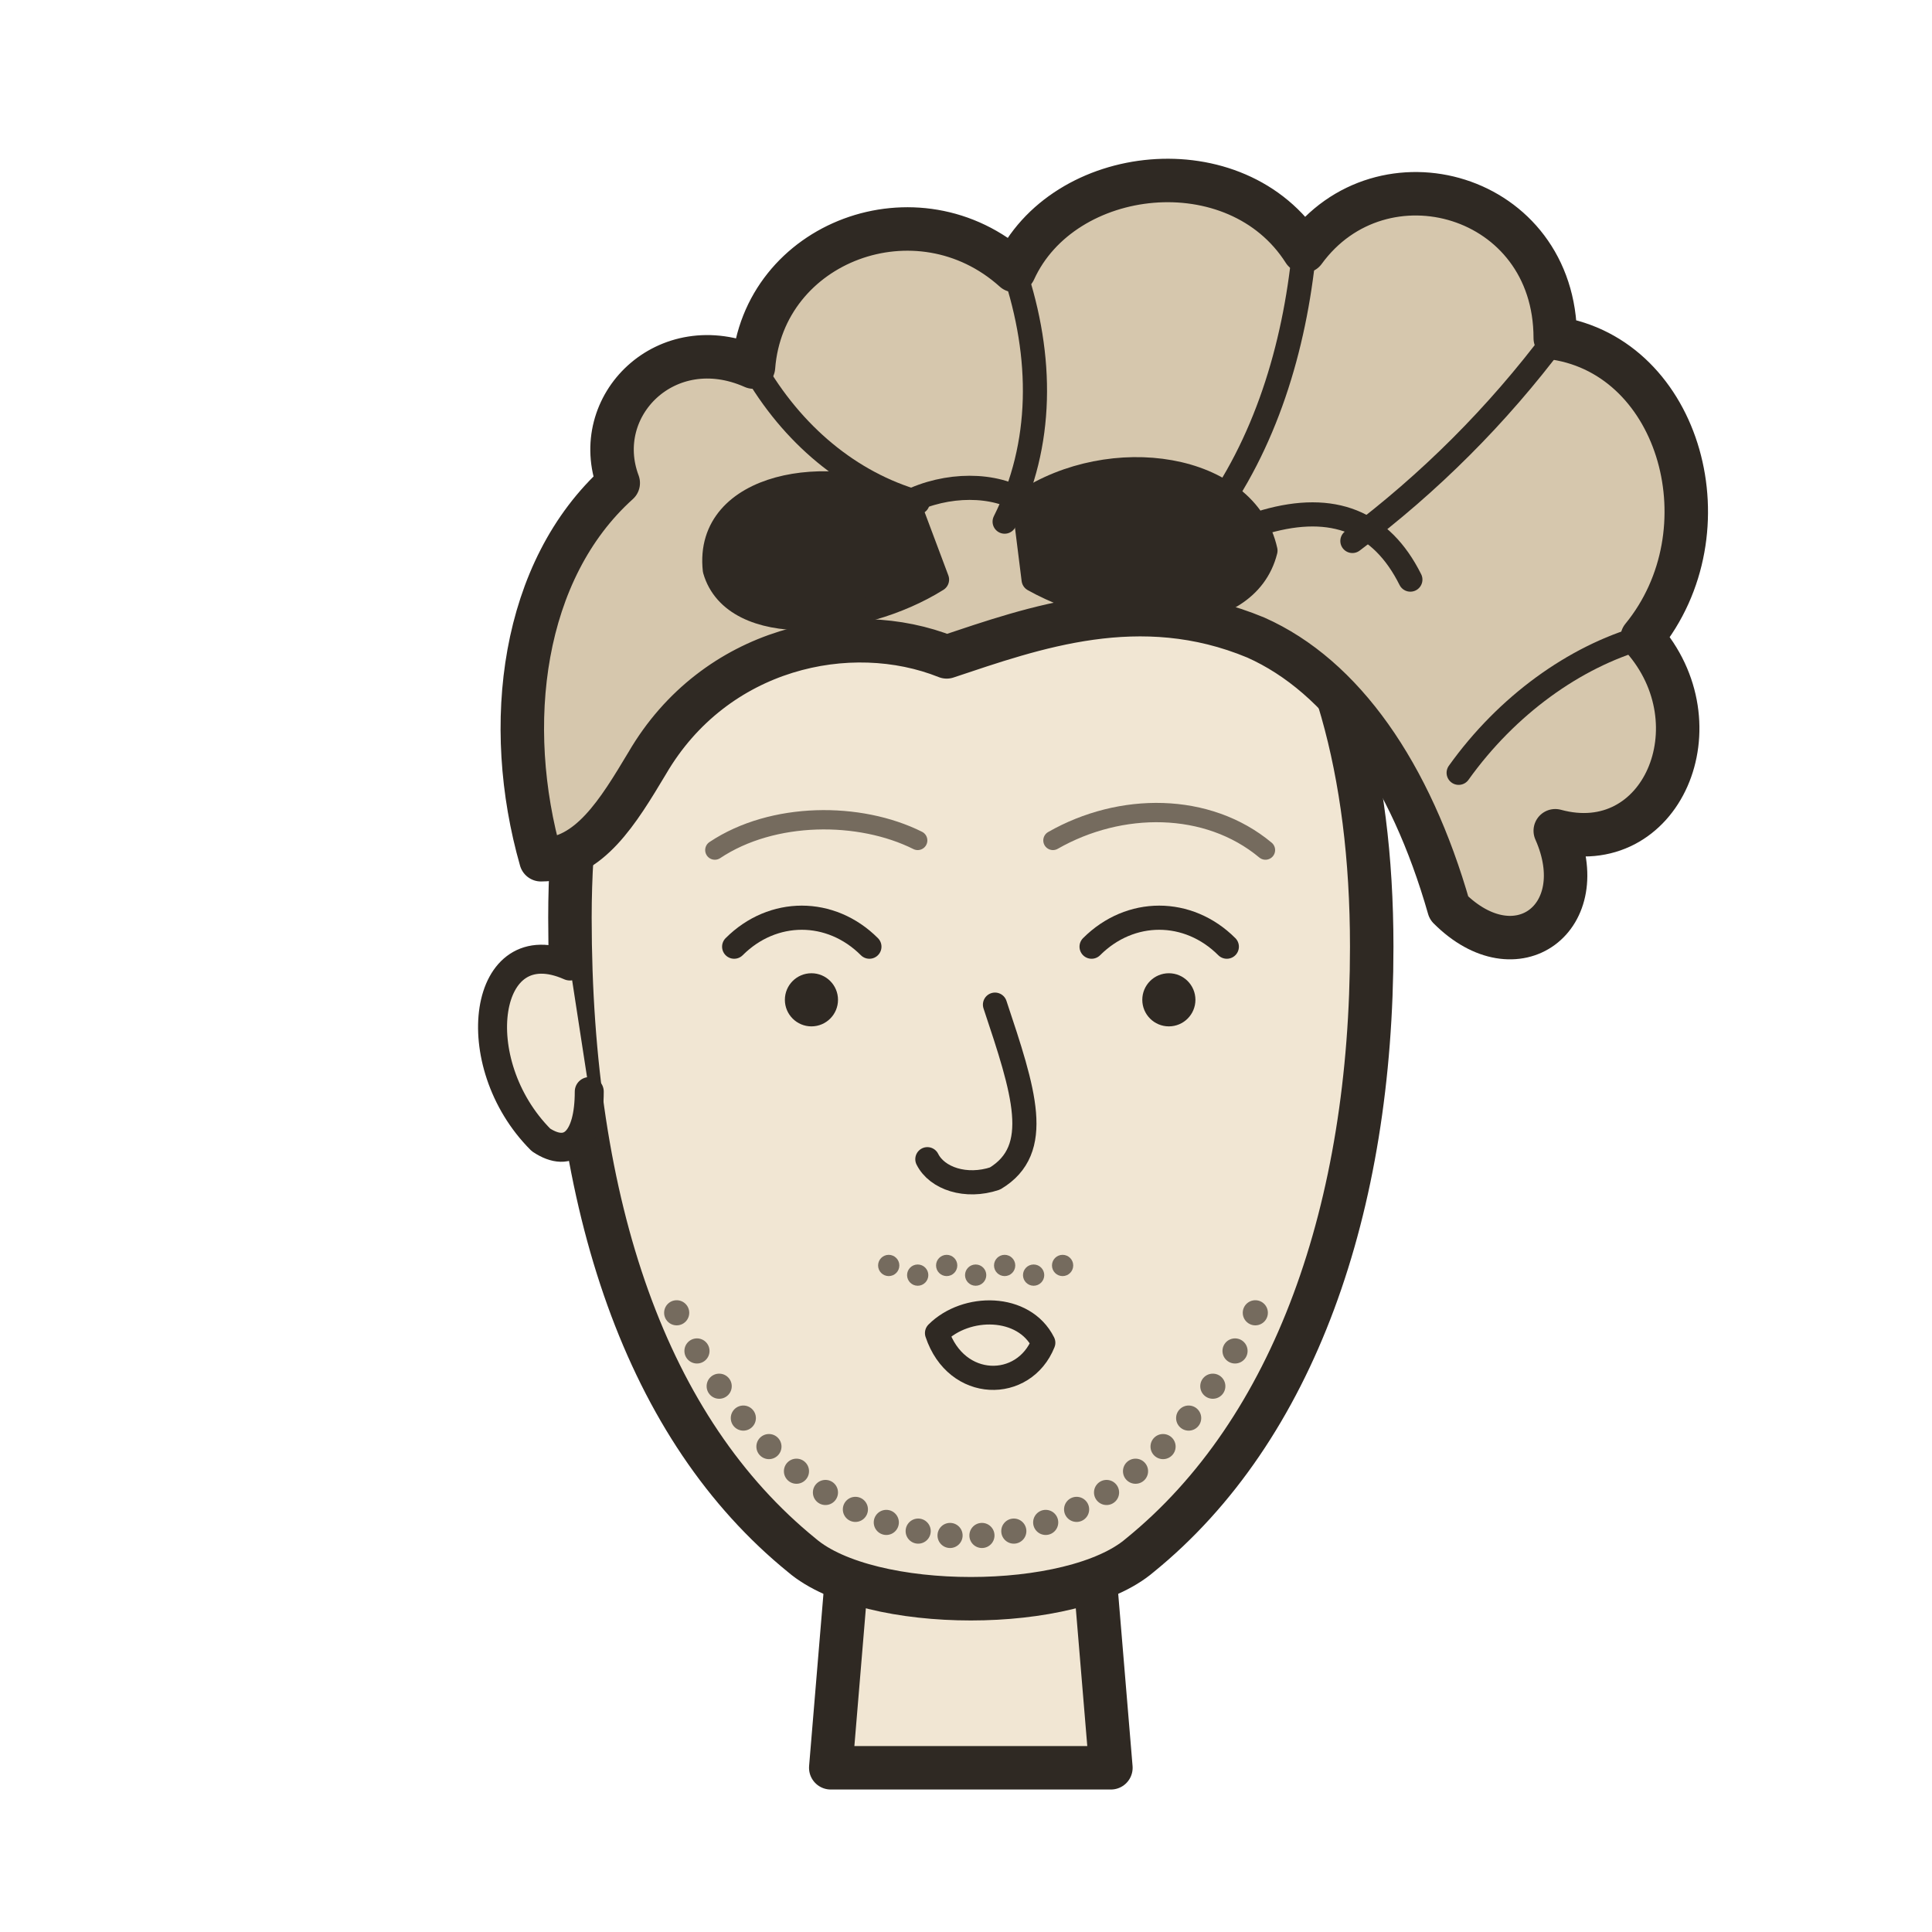
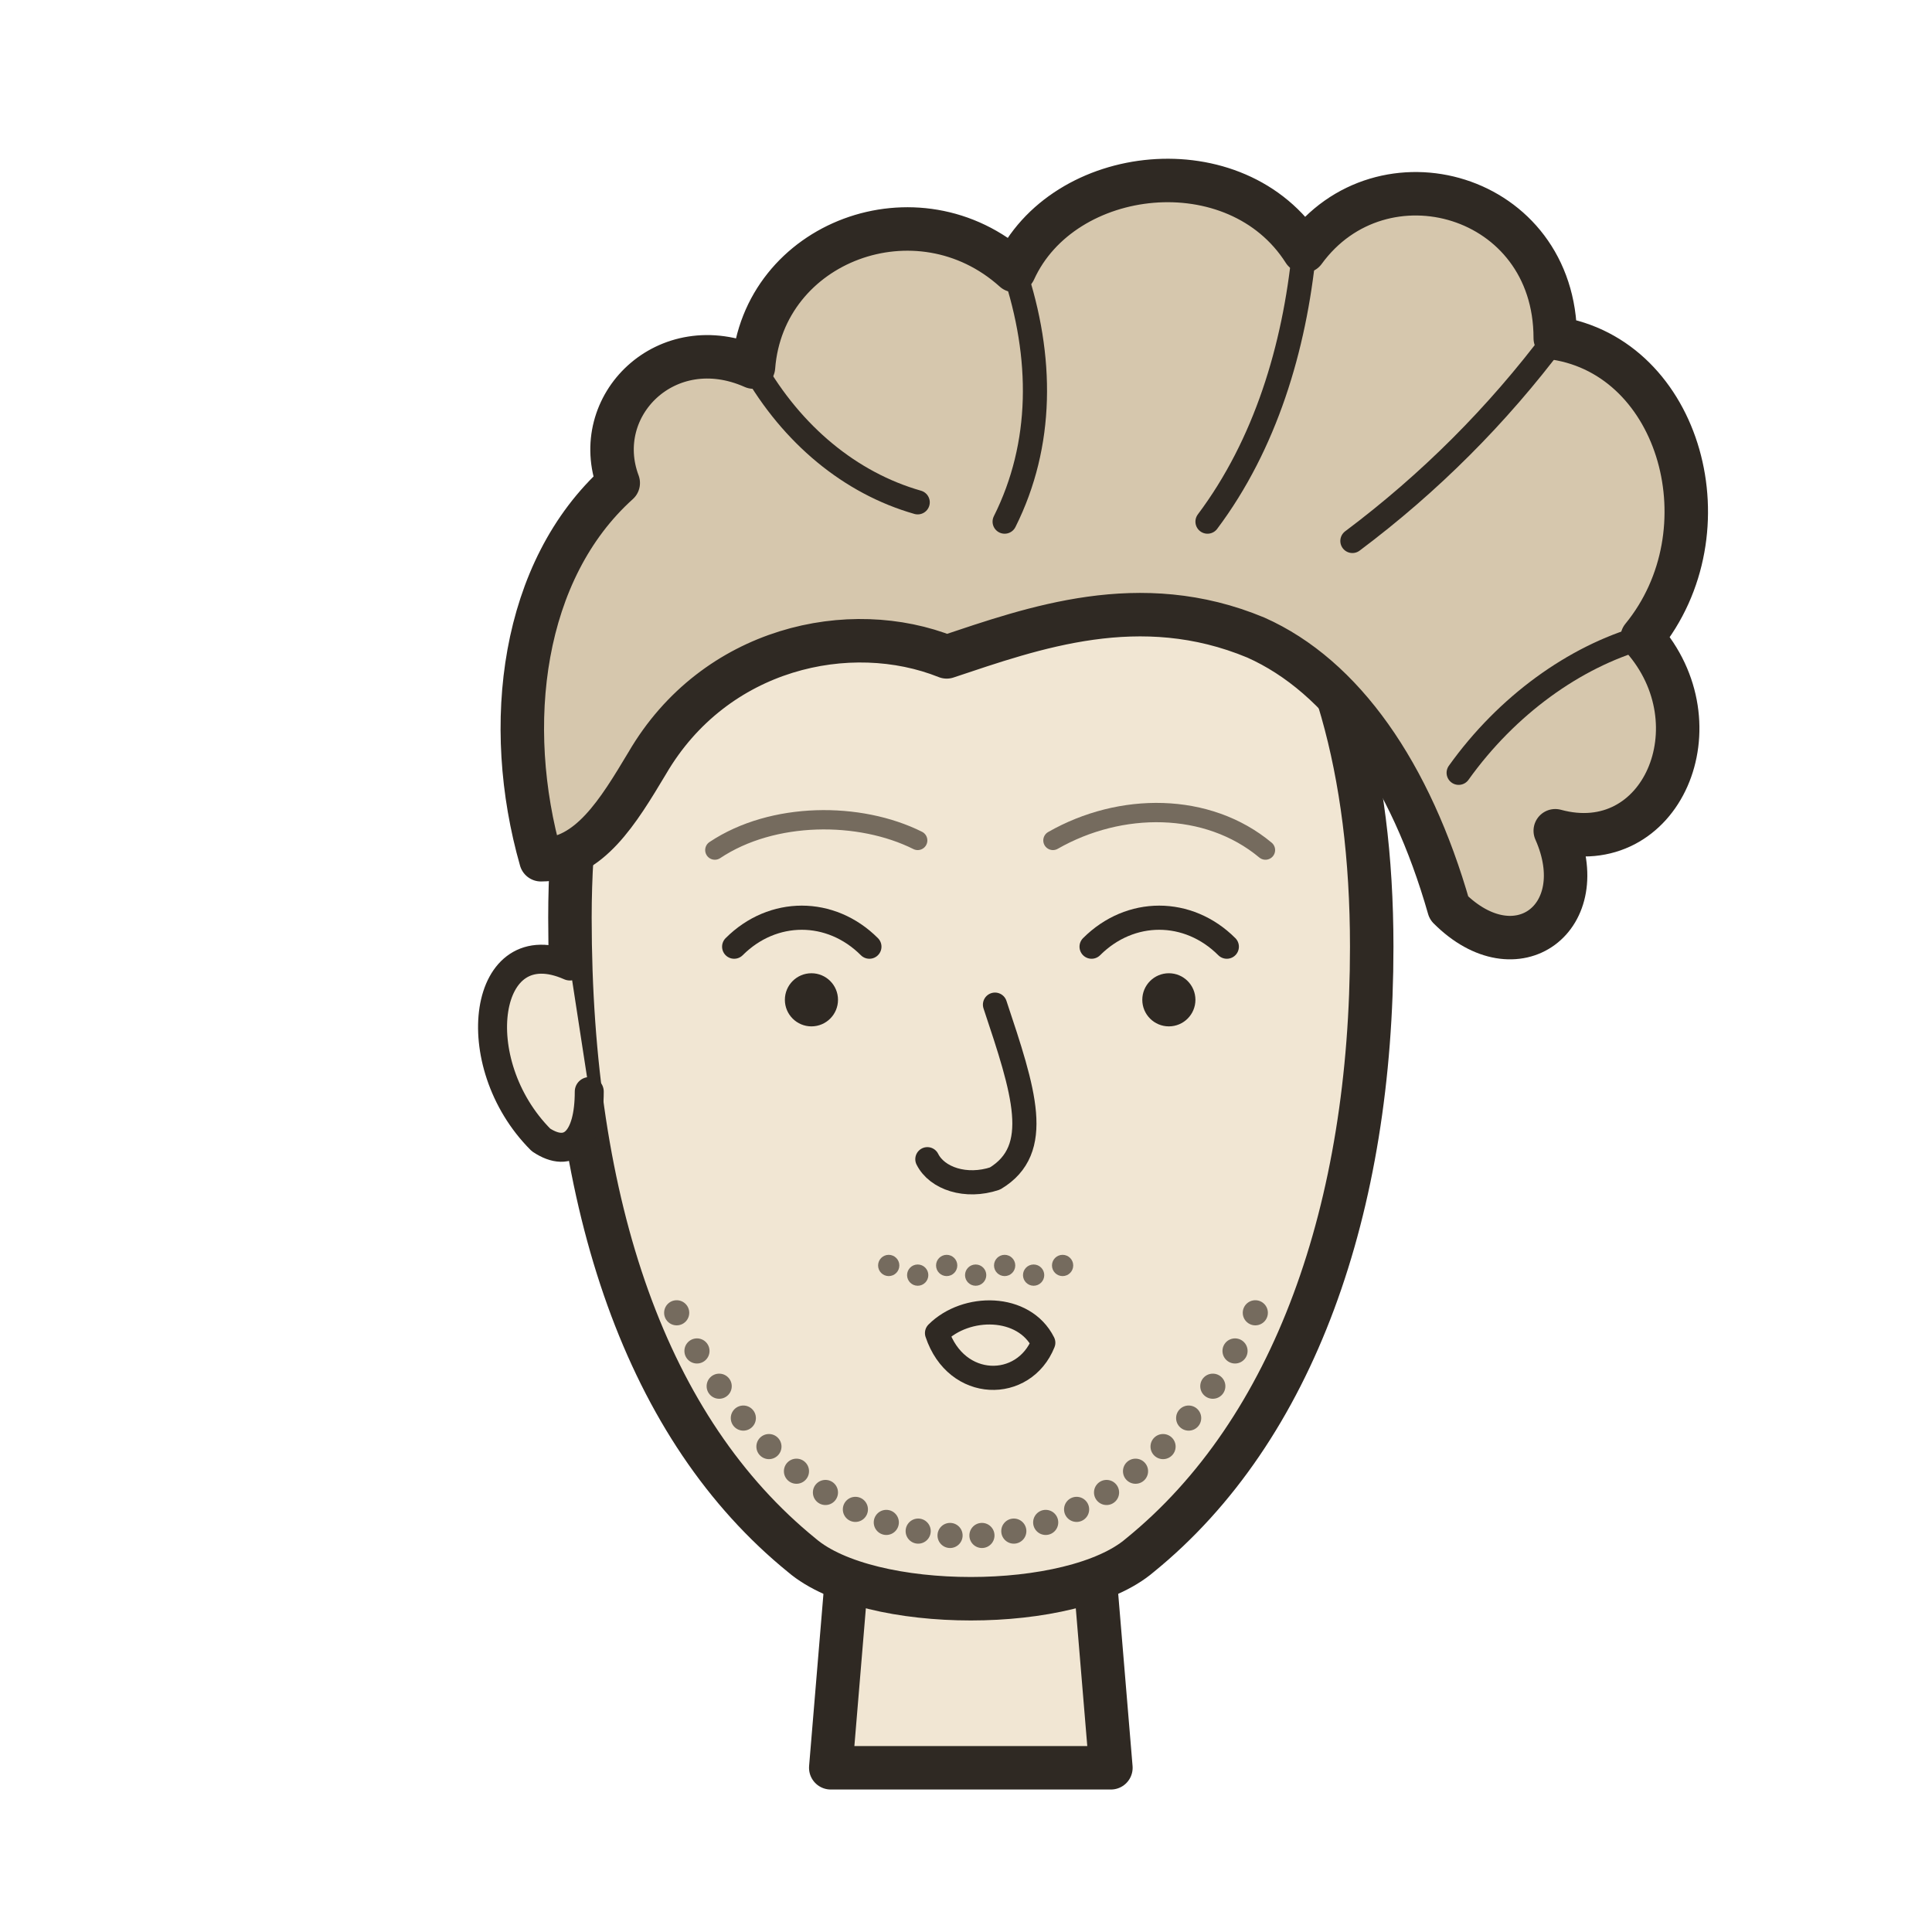
<svg xmlns="http://www.w3.org/2000/svg" width="400" height="400" viewBox="0 0 400 400">
  <path d="M 176 318 L 172 366 L 230 366 L 226 318 Z" fill="#f1e6d3" stroke="#2f2923" stroke-width="9" stroke-linecap="round" stroke-linejoin="round" />
  <path d="M 118 190 C 118 120, 152 84, 200 84 C 250 84, 284 122, 284 196 C 284 250, 268 296, 236 322 C 222 334, 180 334, 166 322 C 134 296, 118 250, 118 190 Z" fill="#f1e6d3" stroke="#2f2923" stroke-width="9" stroke-linecap="round" stroke-linejoin="round" />
  <path d="M 118 200 C 100 192, 96 220, 112 236 C 118 240, 122 236, 122 226" fill="#f1e6d3" stroke="#2f2923" stroke-width="6" stroke-linecap="round" stroke-linejoin="round" />
  <circle cx="259.9" cy="271.8" r="2.6" fill="#756b5e" stroke="none" stroke-width="0" />
  <circle cx="255.7" cy="279.7" r="2.6" fill="#756b5e" stroke="none" stroke-width="0" />
  <circle cx="251.1" cy="287.0" r="2.6" fill="#756b5e" stroke="none" stroke-width="0" />
  <circle cx="246.1" cy="293.6" r="2.6" fill="#756b5e" stroke="none" stroke-width="0" />
  <circle cx="240.8" cy="299.5" r="2.6" fill="#756b5e" stroke="none" stroke-width="0" />
  <circle cx="235.1" cy="304.6" r="2.6" fill="#756b5e" stroke="none" stroke-width="0" />
  <circle cx="229.1" cy="309.0" r="2.6" fill="#756b5e" stroke="none" stroke-width="0" />
  <circle cx="222.9" cy="312.5" r="2.6" fill="#756b5e" stroke="none" stroke-width="0" />
  <circle cx="216.5" cy="315.2" r="2.6" fill="#756b5e" stroke="none" stroke-width="0" />
  <circle cx="209.9" cy="317.0" r="2.6" fill="#756b5e" stroke="none" stroke-width="0" />
  <circle cx="203.3" cy="317.9" r="2.6" fill="#756b5e" stroke="none" stroke-width="0" />
  <circle cx="196.7" cy="317.9" r="2.6" fill="#756b5e" stroke="none" stroke-width="0" />
  <circle cx="190.1" cy="317.0" r="2.6" fill="#756b5e" stroke="none" stroke-width="0" />
  <circle cx="183.5" cy="315.2" r="2.6" fill="#756b5e" stroke="none" stroke-width="0" />
  <circle cx="177.1" cy="312.5" r="2.6" fill="#756b5e" stroke="none" stroke-width="0" />
  <circle cx="170.9" cy="309.0" r="2.6" fill="#756b5e" stroke="none" stroke-width="0" />
  <circle cx="164.9" cy="304.6" r="2.6" fill="#756b5e" stroke="none" stroke-width="0" />
  <circle cx="159.2" cy="299.5" r="2.6" fill="#756b5e" stroke="none" stroke-width="0" />
  <circle cx="153.9" cy="293.6" r="2.6" fill="#756b5e" stroke="none" stroke-width="0" />
  <circle cx="148.9" cy="287.0" r="2.6" fill="#756b5e" stroke="none" stroke-width="0" />
  <circle cx="144.3" cy="279.7" r="2.6" fill="#756b5e" stroke="none" stroke-width="0" />
  <circle cx="140.1" cy="271.8" r="2.6" fill="#756b5e" stroke="none" stroke-width="0" />
  <circle cx="184" cy="262" r="2.2" fill="#756b5e" stroke="none" stroke-width="0" />
  <circle cx="190" cy="264" r="2.2" fill="#756b5e" stroke="none" stroke-width="0" />
  <circle cx="196" cy="262" r="2.2" fill="#756b5e" stroke="none" stroke-width="0" />
  <circle cx="202" cy="264" r="2.2" fill="#756b5e" stroke="none" stroke-width="0" />
  <circle cx="208" cy="262" r="2.2" fill="#756b5e" stroke="none" stroke-width="0" />
  <circle cx="214" cy="264" r="2.2" fill="#756b5e" stroke="none" stroke-width="0" />
  <circle cx="220" cy="262" r="2.2" fill="#756b5e" stroke="none" stroke-width="0" />
  <path d="M 112 178 C 104 150, 108 118, 128 100 C 122 84, 138 68, 156 76 C 158 50, 190 38, 210 56 C 220 34, 256 30, 270 52 C 286 30, 322 40, 322 70 C 348 74, 358 110, 340 132 C 356 150, 344 178, 322 172 C 330 190, 314 202, 300 188 C 292 160, 278 140, 260 132 C 236 122, 214 130, 196 136 C 176 128, 148 134, 134 158 C 128 168, 122 178, 112 178 Z" fill="#d6c7ad" stroke="#2f2923" stroke-width="9" stroke-linecap="round" stroke-linejoin="round" />
  <path d="M 156 76 C 164 90, 176 100, 190 104" fill="none" stroke="#2f2923" stroke-width="5" stroke-linecap="round" stroke-linejoin="round" />
  <path d="M 210 56 C 216 74, 216 92, 208 108" fill="none" stroke="#2f2923" stroke-width="5" stroke-linecap="round" stroke-linejoin="round" />
  <path d="M 270 52 C 268 72, 262 92, 250 108" fill="none" stroke="#2f2923" stroke-width="5" stroke-linecap="round" stroke-linejoin="round" />
  <path d="M 322 70 C 310 86, 296 100, 280 112" fill="none" stroke="#2f2923" stroke-width="5" stroke-linecap="round" stroke-linejoin="round" />
  <path d="M 340 132 C 326 136, 312 146, 302 160" fill="none" stroke="#2f2923" stroke-width="5" stroke-linecap="round" stroke-linejoin="round" />
-   <path d="M 148 118 C 146 100, 172 96, 188 104 L 194 120 C 178 130, 152 132, 148 118 Z" fill="#2f2923" stroke="#2f2923" stroke-width="5" stroke-linecap="round" stroke-linejoin="round" />
-   <path d="M 212 104 C 230 92, 258 96, 262 114 C 258 130, 232 130, 214 120 Z" fill="#2f2923" stroke="#2f2923" stroke-width="5" stroke-linecap="round" stroke-linejoin="round" />
-   <path d="M 188 104 C 196 100, 206 100, 212 104" fill="none" stroke="#2f2923" stroke-width="5" stroke-linecap="round" stroke-linejoin="round" />
-   <path d="M 262 108 C 276 104, 286 108, 292 120" fill="none" stroke="#2f2923" stroke-width="5" stroke-linecap="round" stroke-linejoin="round" />
  <path d="M 148 176 C 160 168, 178 168, 190 174" fill="none" stroke="#756b5e" stroke-width="4" stroke-linecap="round" stroke-linejoin="round" />
  <path d="M 218 174 C 232 166, 250 166, 262 176" fill="none" stroke="#756b5e" stroke-width="4" stroke-linecap="round" stroke-linejoin="round" />
  <path d="M 152 196 C 160 188, 172 188, 180 196" fill="none" stroke="#2f2923" stroke-width="5" stroke-linecap="round" stroke-linejoin="round" />
  <circle cx="168" cy="207" r="5.5" fill="#2f2923" stroke="none" stroke-width="0" />
  <path d="M 226 196 C 234 188, 246 188, 254 196" fill="none" stroke="#2f2923" stroke-width="5" stroke-linecap="round" stroke-linejoin="round" />
  <circle cx="242" cy="207" r="5.5" fill="#2f2923" stroke="none" stroke-width="0" />
  <path d="M 206 208 C 212 226, 216 238, 206 244 C 200 246, 194 244, 192 240" fill="none" stroke="#2f2923" stroke-width="5" stroke-linecap="round" stroke-linejoin="round" />
  <path d="M 194 276 C 200 270, 212 270, 216 278 C 212 288, 198 288, 194 276 Z" fill="none" stroke="#2f2923" stroke-width="5" stroke-linecap="round" stroke-linejoin="round" />
</svg>
